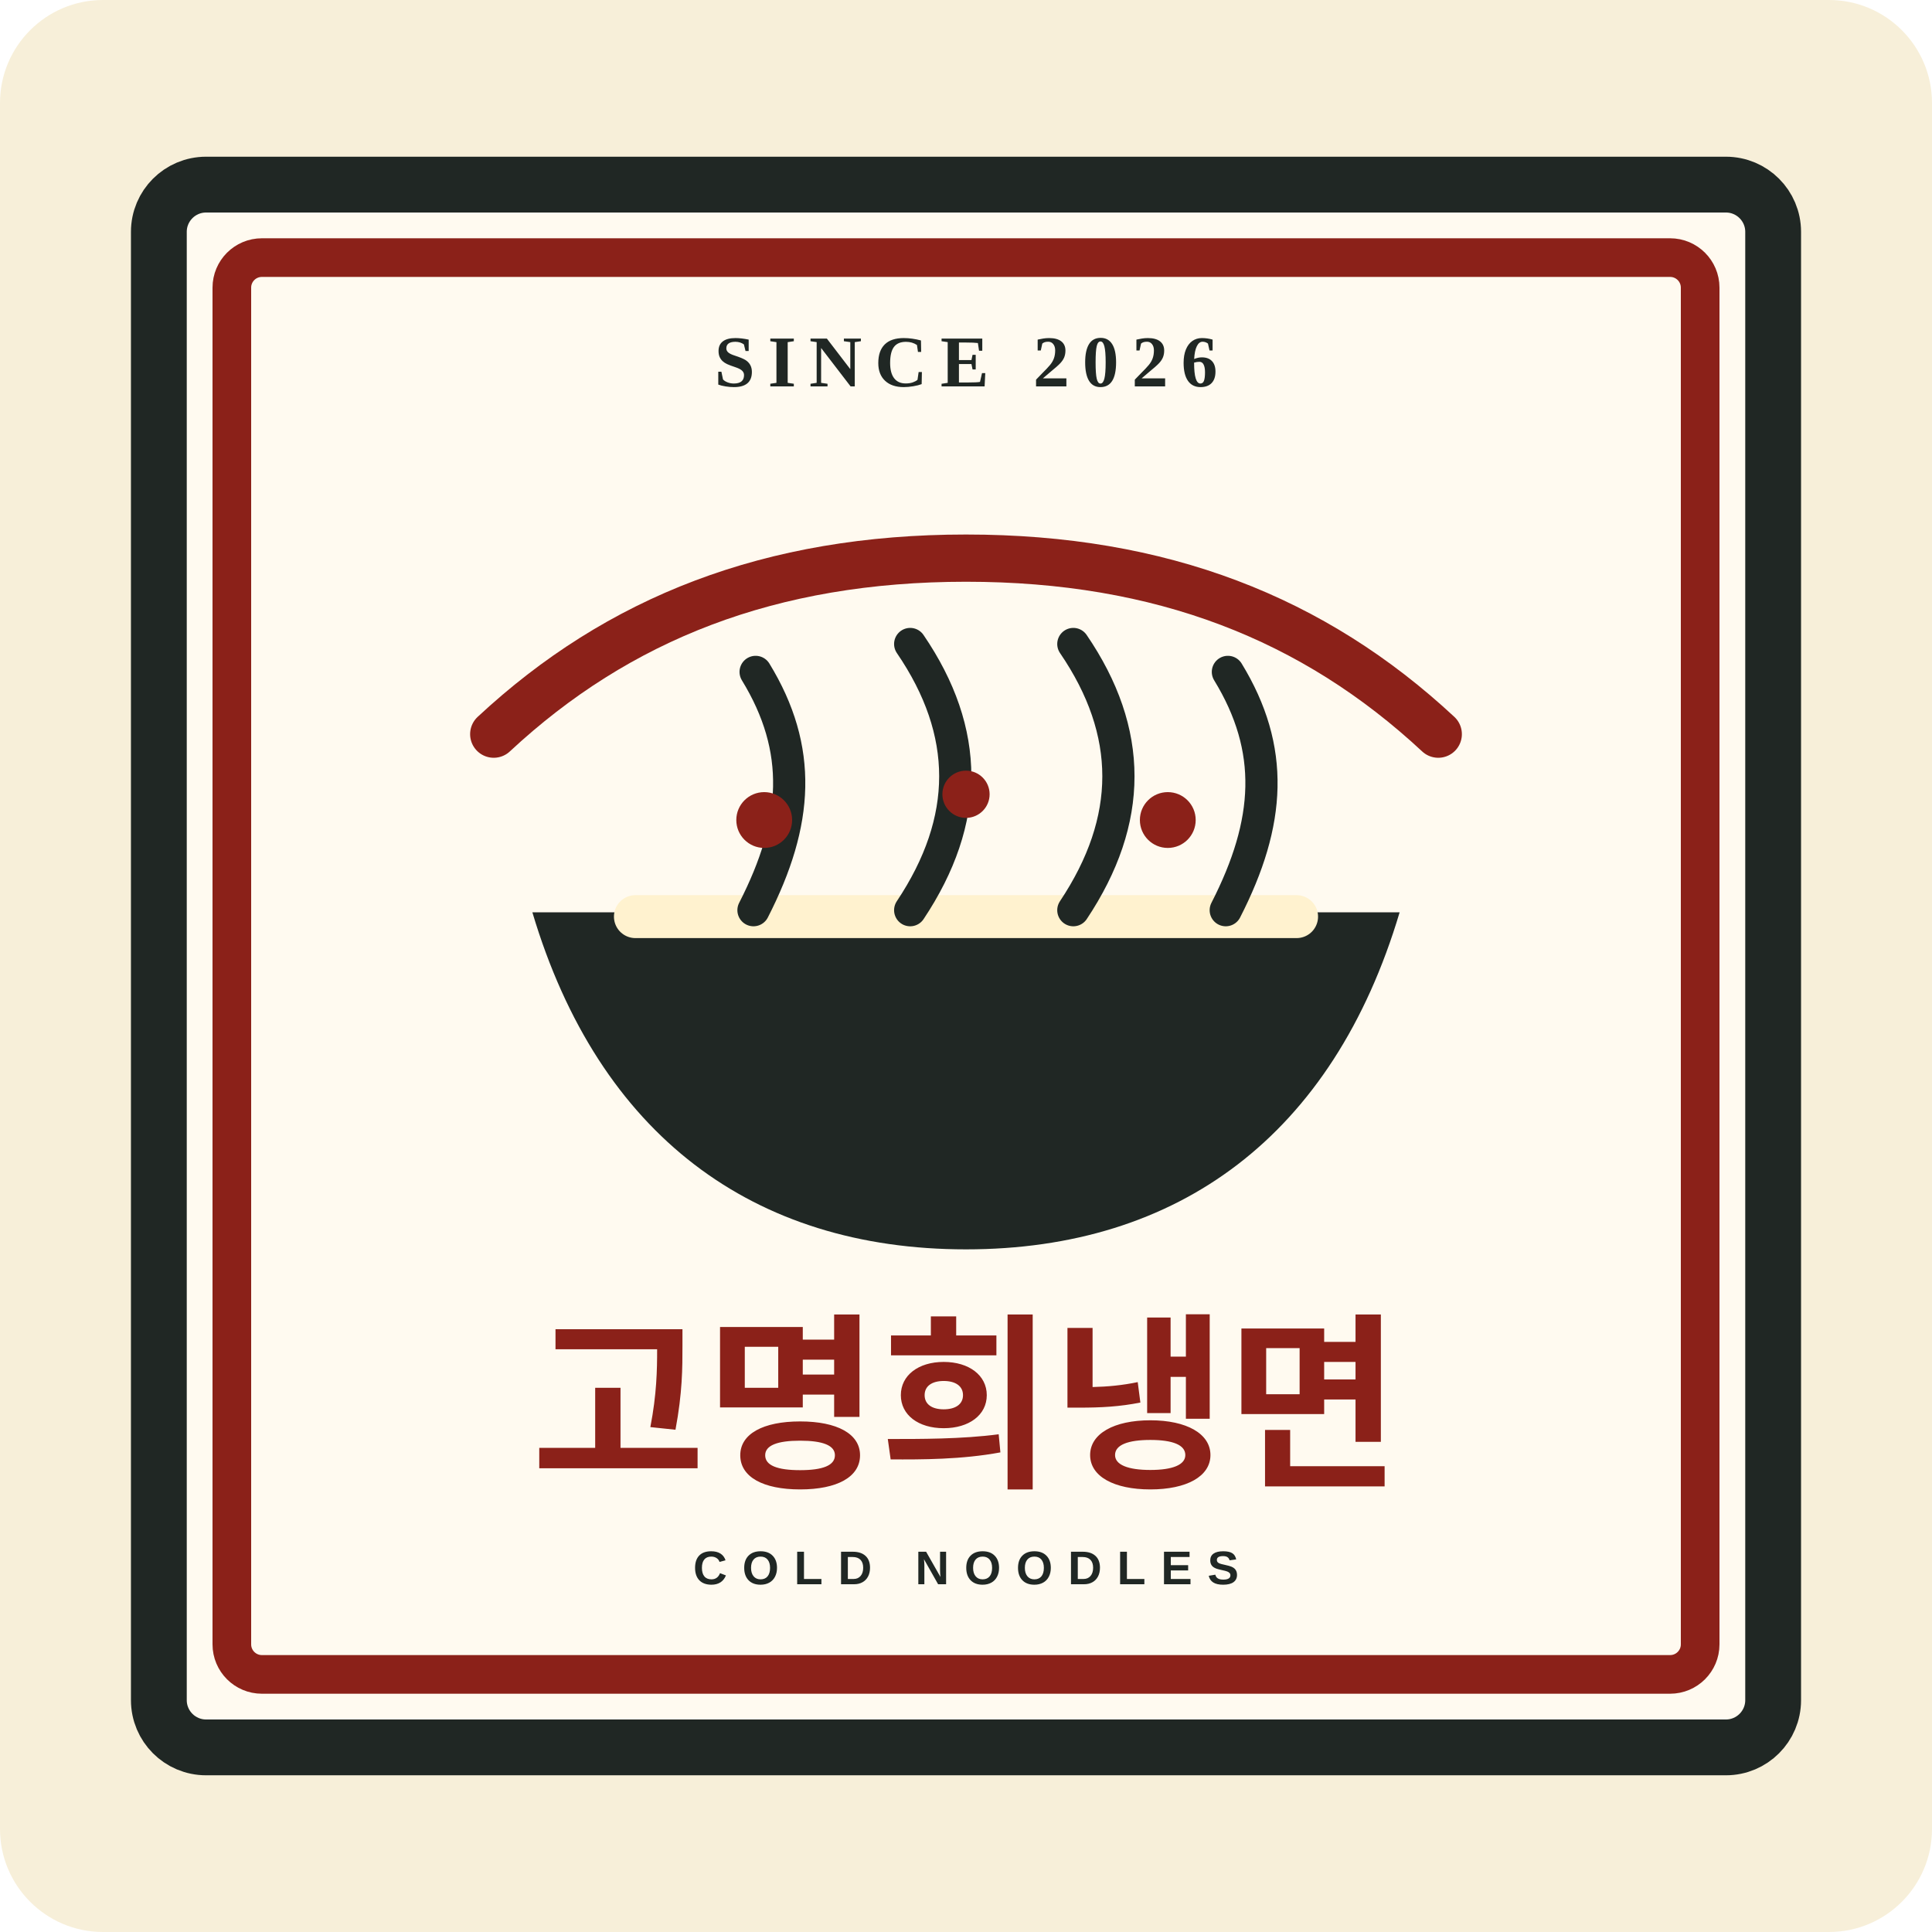
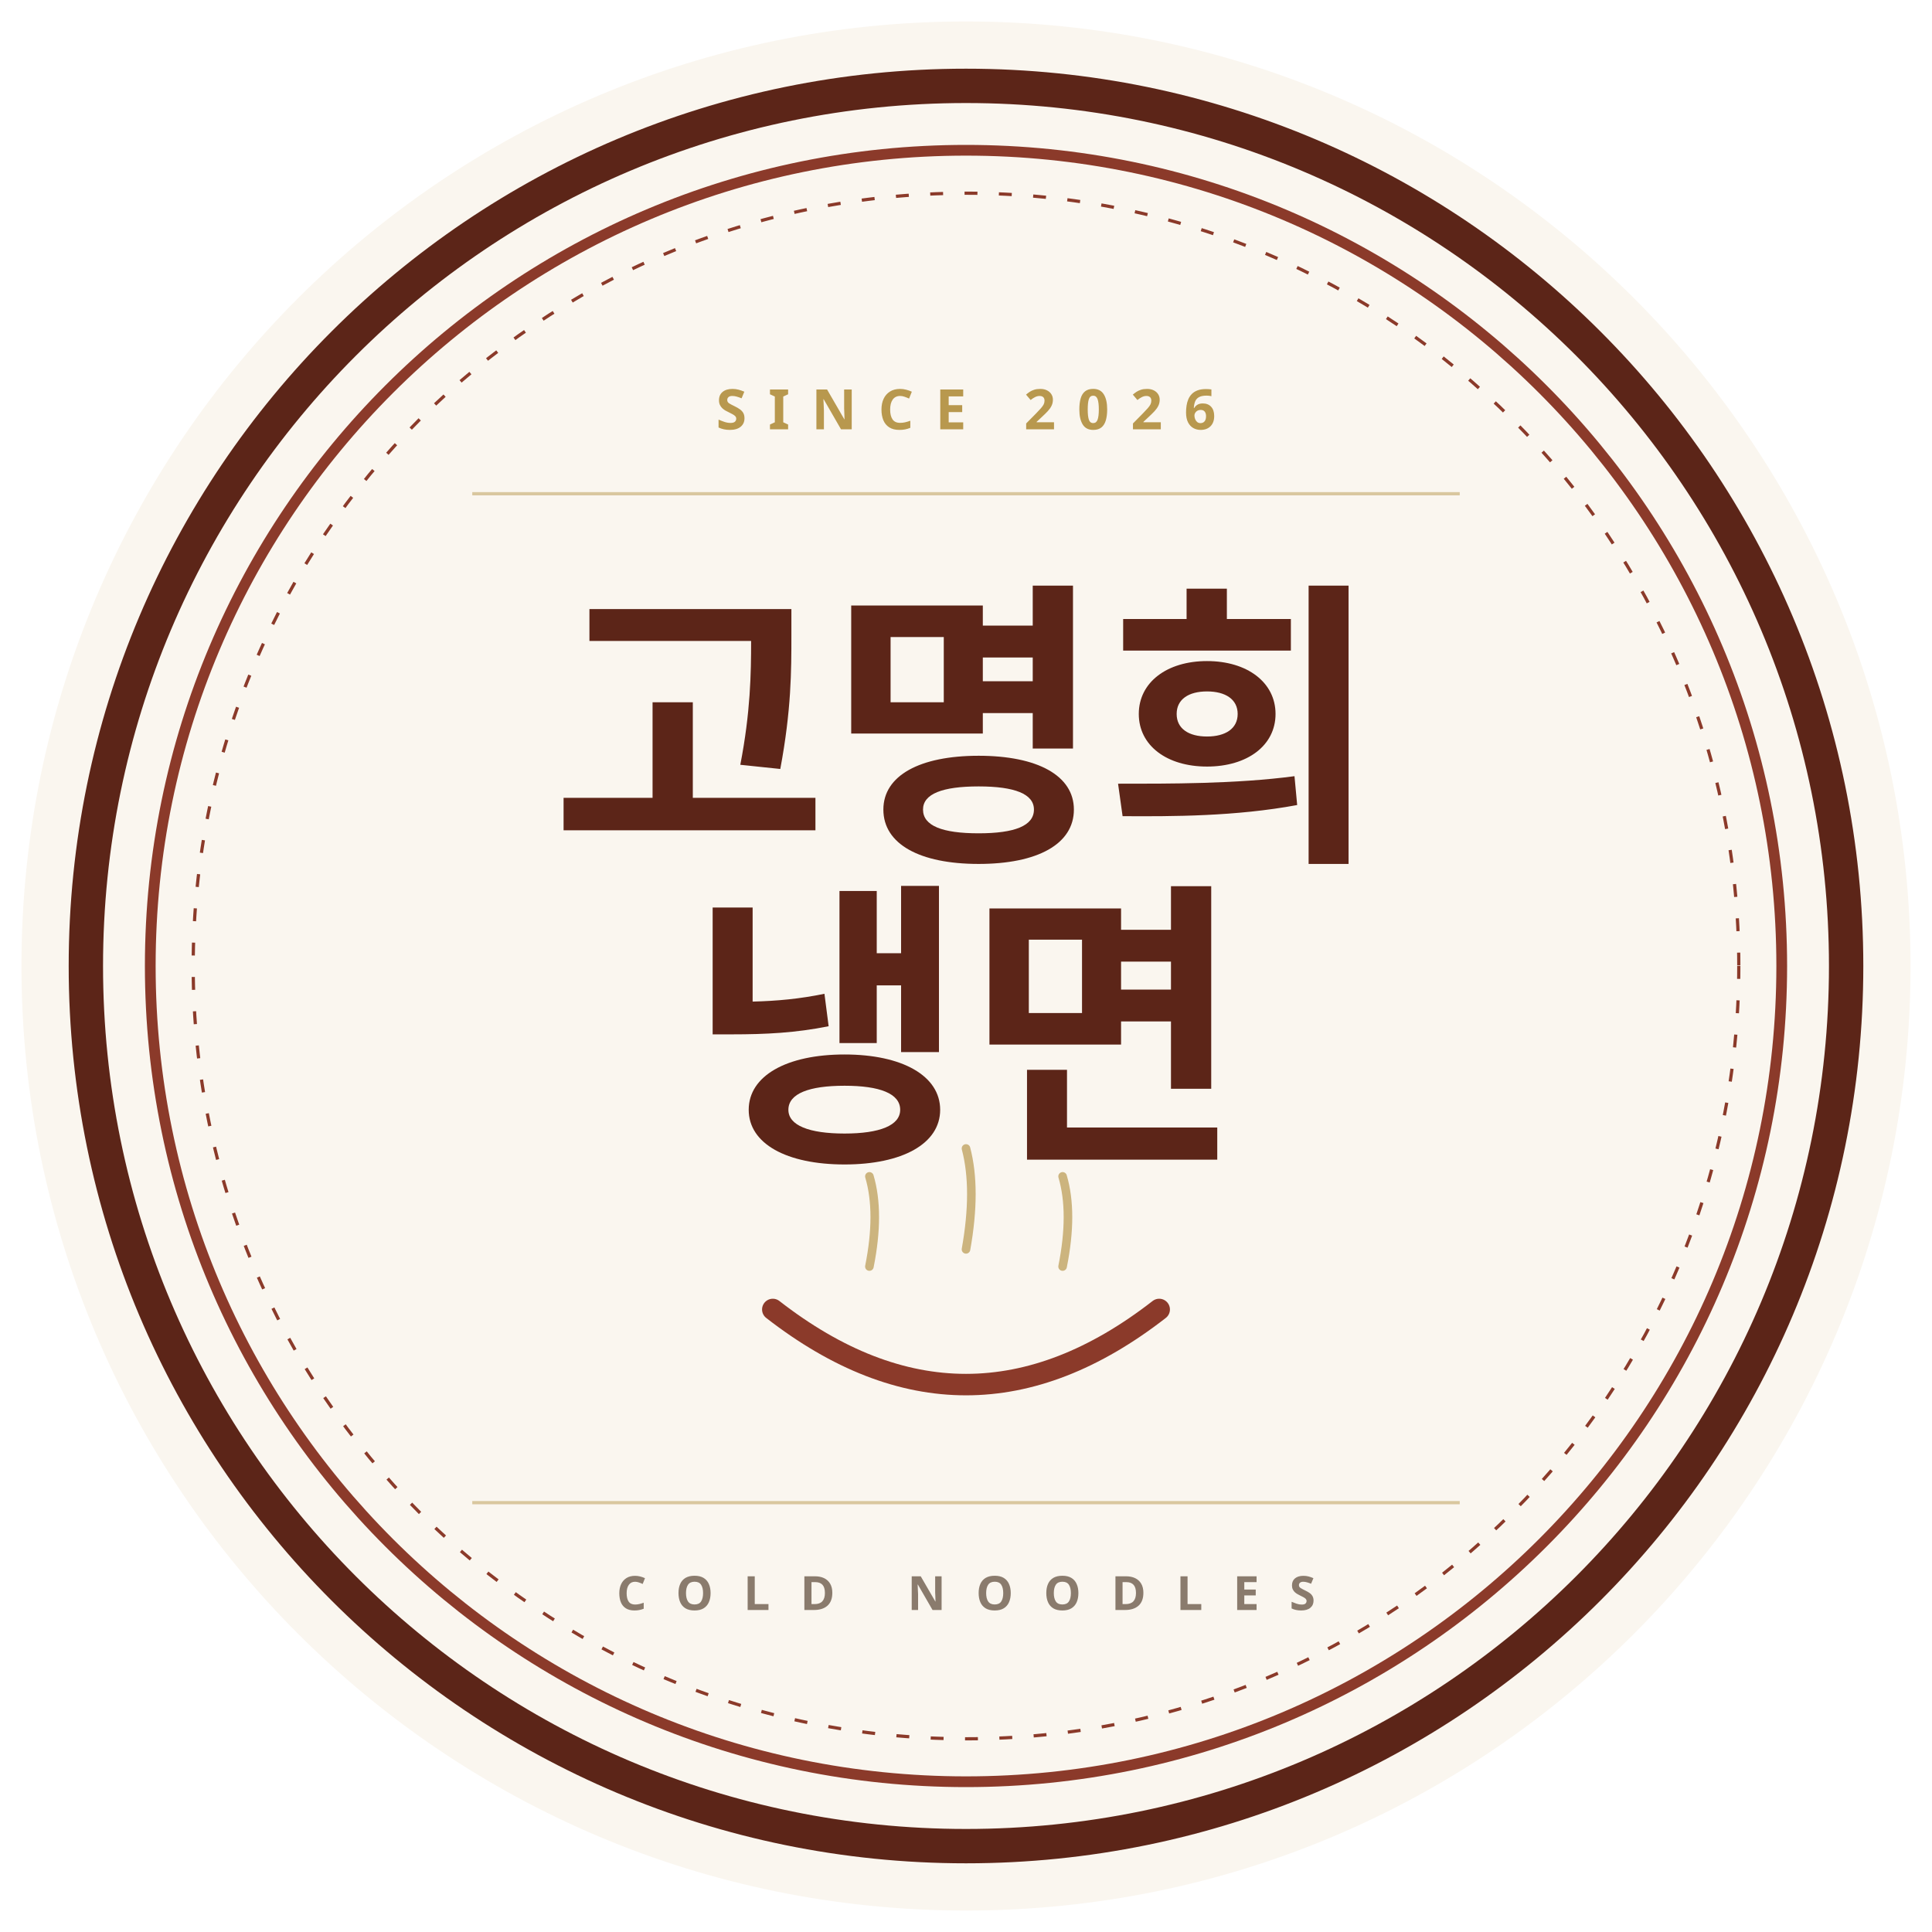
- <svg xmlns="http://www.w3.org/2000/svg" viewBox="0 0 900 900" role="img" aria-labelledby="title desc">
-   <rect width="900" height="900" rx="48" fill="#f7efd9" />
-   <rect x="74" y="86" width="752" height="728" rx="22" fill="#fffaf0" stroke="#202724" stroke-width="26" />
-   <rect x="108" y="120" width="684" height="660" rx="14" fill="none" stroke="#8b2119" stroke-width="18" />
-   <path d="M230 342c58-54 129-82 220-82s162 28 220 82" fill="none" stroke="#8b2119" stroke-width="22" stroke-linecap="round" />
-   <path d="M248 425h404c-31 104-103 157-202 157s-171-53-202-157Z" fill="#202724" />
-   <path d="M296 427h308" stroke="#fff2cf" stroke-width="20" stroke-linecap="round" />
-   <path d="M352 313c22 36 20 70-1 111M424 300c28 41 28 82 0 124M500 300c28 41 28 82 0 124M572 313c22 36 20 70-1 111" fill="none" stroke="#202724" stroke-width="15" stroke-linecap="round" />
-   <circle cx="356" cy="382" r="13" fill="#8b2119" />
-   <circle cx="450" cy="370" r="11" fill="#8b2119" />
-   <circle cx="544" cy="382" r="13" fill="#8b2119" />
-   <text x="450" y="180" text-anchor="middle" font-family="Georgia, 'Times New Roman', 'Noto Serif KR', serif" font-size="34" font-weight="800" letter-spacing="6" fill="#202724">SINCE 2026</text>
-   <text x="450" y="686" text-anchor="middle" font-family="Georgia, 'Times New Roman', 'Noto Serif KR', serif" font-size="88" font-weight="900" letter-spacing="0" fill="#8b2119">고명희냉면</text>
-   <text x="450" y="738" text-anchor="middle" font-family="Arial, sans-serif" font-size="22" font-weight="800" letter-spacing="7" fill="#202724">COLD NOODLES</text>
+ <svg xmlns="http://www.w3.org/2000/svg" viewBox="0 0 900 900" role="img" aria-labelledby="gm-title gm-desc">
+   <circle cx="450" cy="450" r="440" fill="#faf6ef" />
+   <circle cx="450" cy="450" r="410" fill="none" stroke="#5c2518" stroke-width="16" />
+   <circle cx="450" cy="450" r="380" fill="none" stroke="#8b3a2a" stroke-width="5" />
+   <circle cx="450" cy="450" r="360" fill="none" stroke="#8b3a2a" stroke-width="1.5" stroke-dasharray="6 10" />
+   <text x="450" y="200" text-anchor="middle" font-family="sans-serif" font-size="26" font-weight="800" letter-spacing="10" fill="#b8984e">SINCE 2026</text>
+   <line x1="220" y1="230" x2="680" y2="230" stroke="#b8984e" stroke-width="1.5" opacity=".5" />
+   <text x="450" y="390" text-anchor="middle" font-family="Georgia, 'Noto Serif KR', serif" font-size="140" font-weight="900" fill="#5c2518">고명희</text>
+   <text x="450" y="530" text-anchor="middle" font-family="Georgia, 'Noto Serif KR', serif" font-size="140" font-weight="900" fill="#5c2518">냉면</text>
+   <path d="M360 610 Q450 680 540 610" fill="none" stroke="#8b3a2a" stroke-width="10" stroke-linecap="round" />
+   <path d="M405 590 Q410 565 405 548" fill="none" stroke="#b8984e" stroke-width="4" stroke-linecap="round" opacity=".7" />
+   <path d="M450 582 Q455 554 450 535" fill="none" stroke="#b8984e" stroke-width="4" stroke-linecap="round" opacity=".7" />
+   <path d="M495 590 Q500 565 495 548" fill="none" stroke="#b8984e" stroke-width="4" stroke-linecap="round" opacity=".7" />
+   <line x1="220" y1="700" x2="680" y2="700" stroke="#b8984e" stroke-width="1.5" opacity=".5" />
+   <text x="450" y="750" text-anchor="middle" font-family="sans-serif" font-size="22" font-weight="700" letter-spacing="14" fill="#8a7b6d">COLD NOODLES</text>
</svg>
